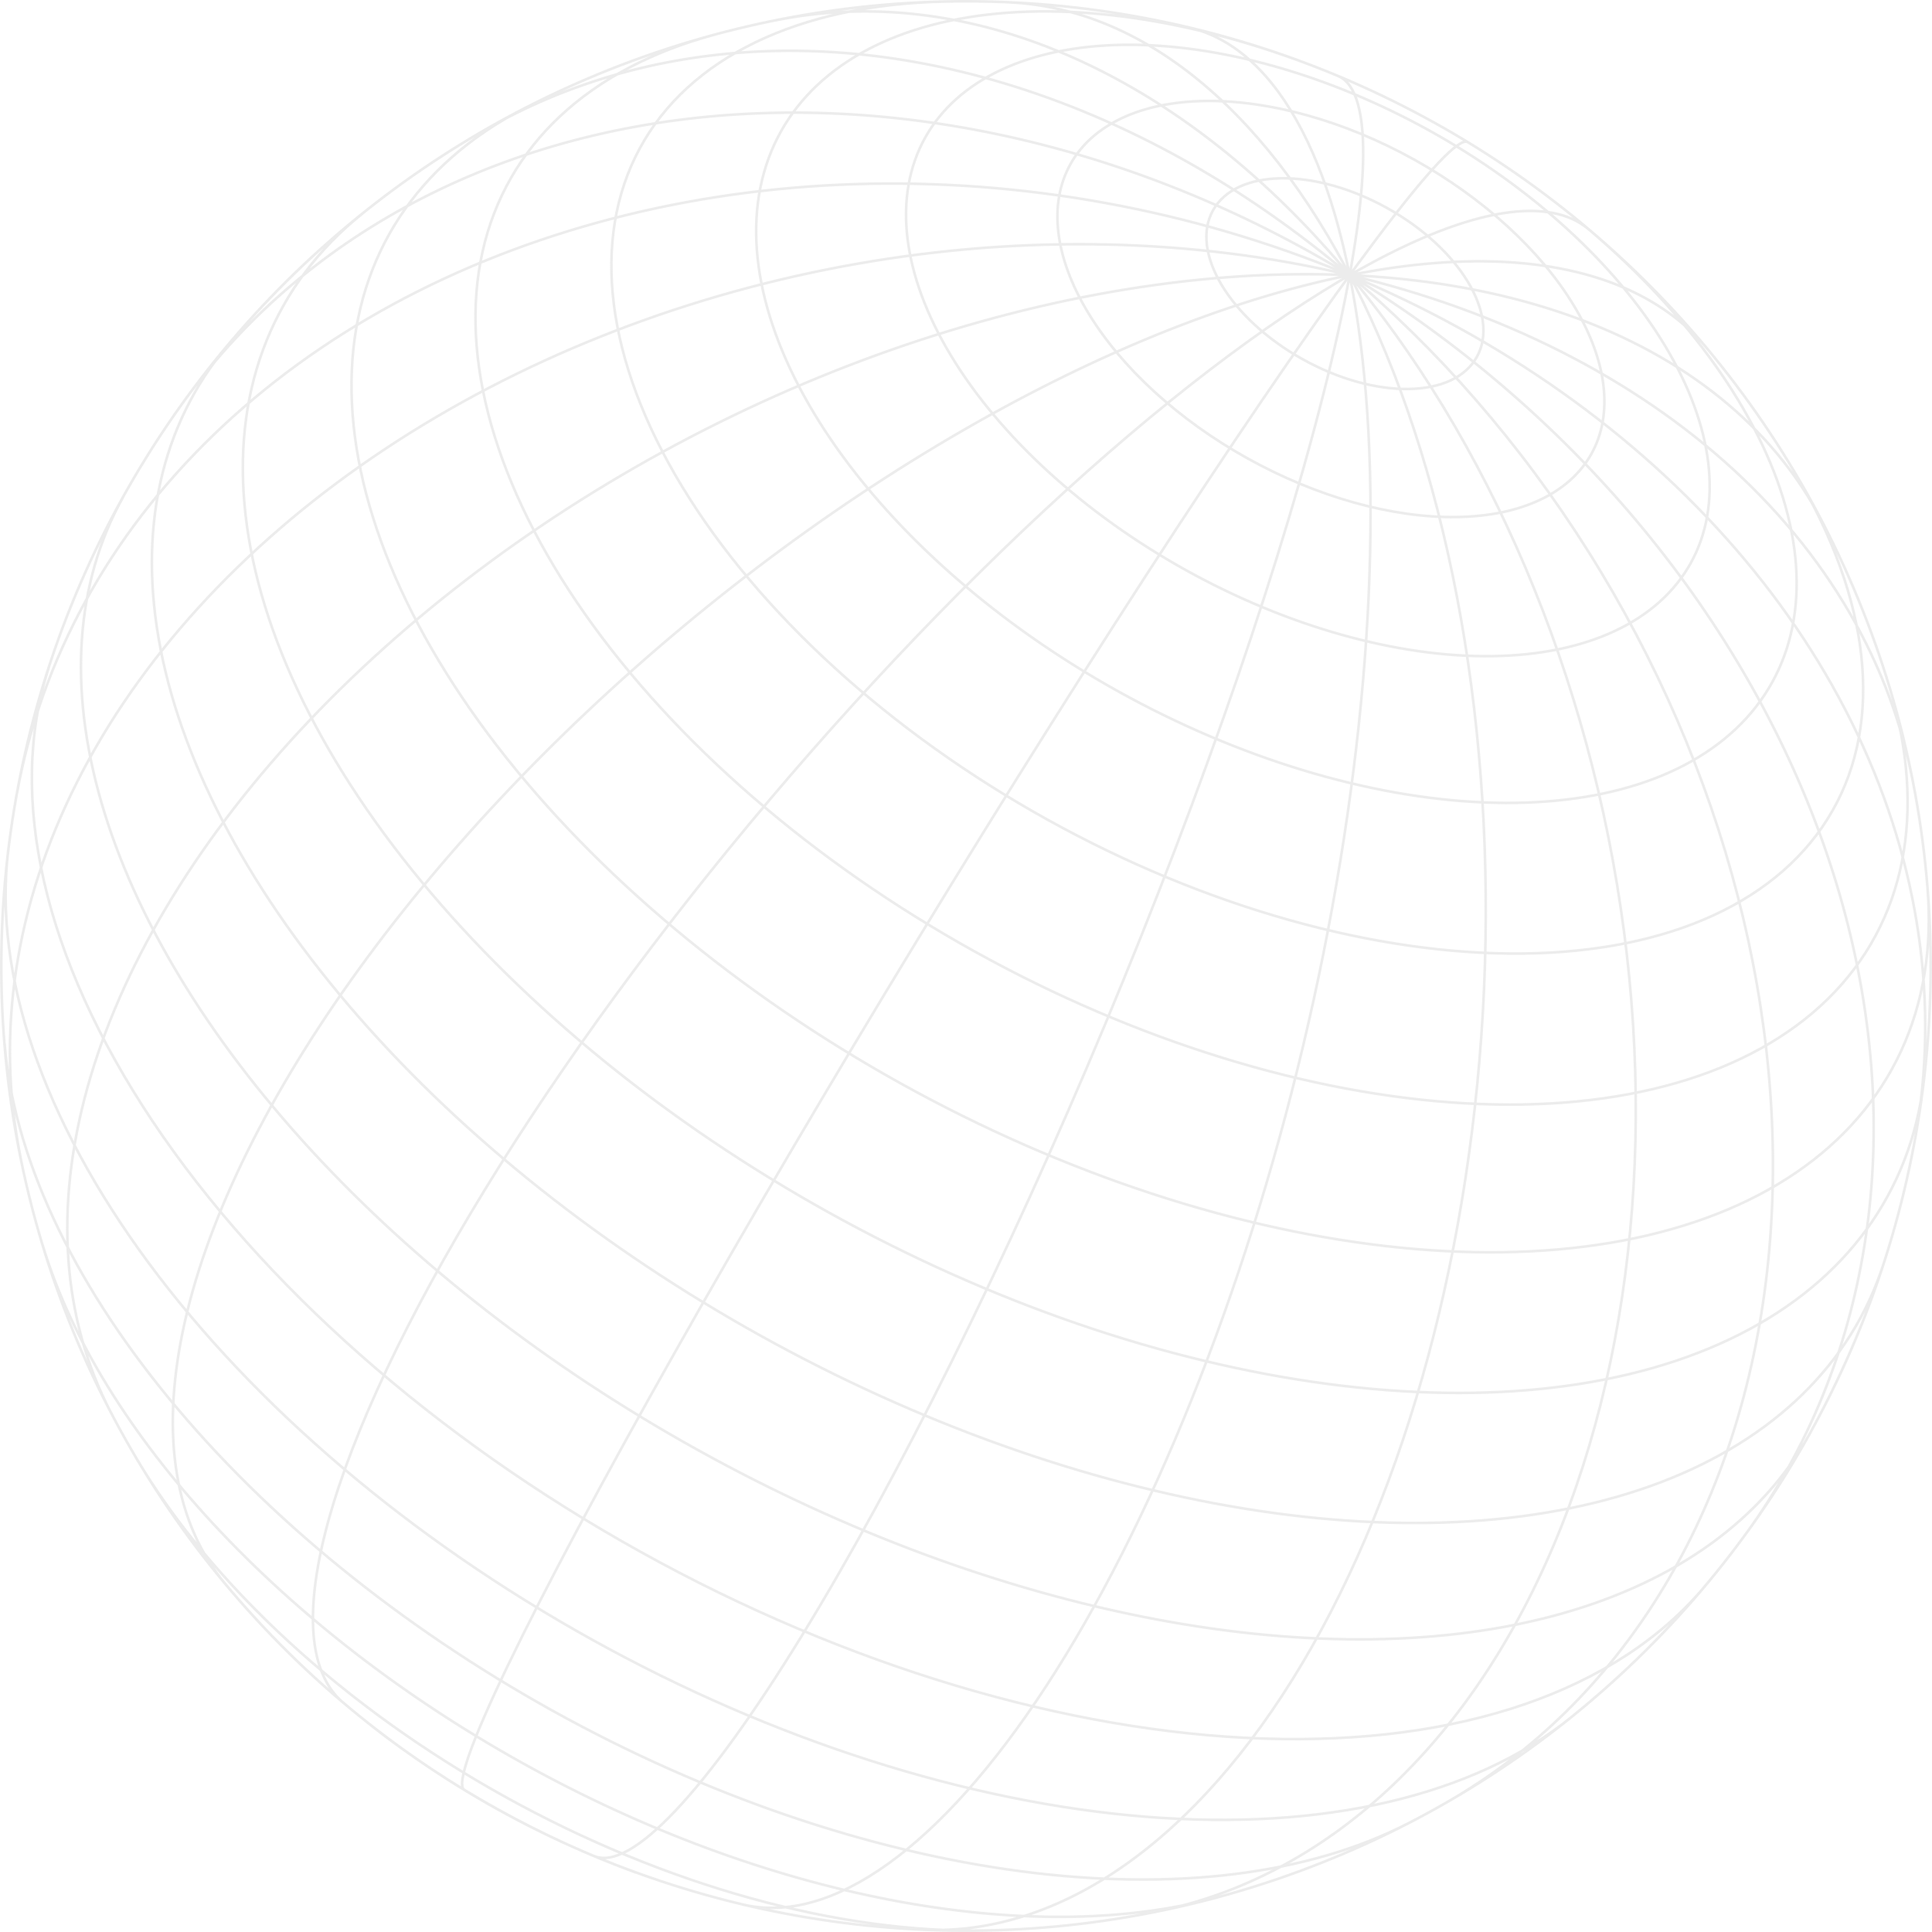
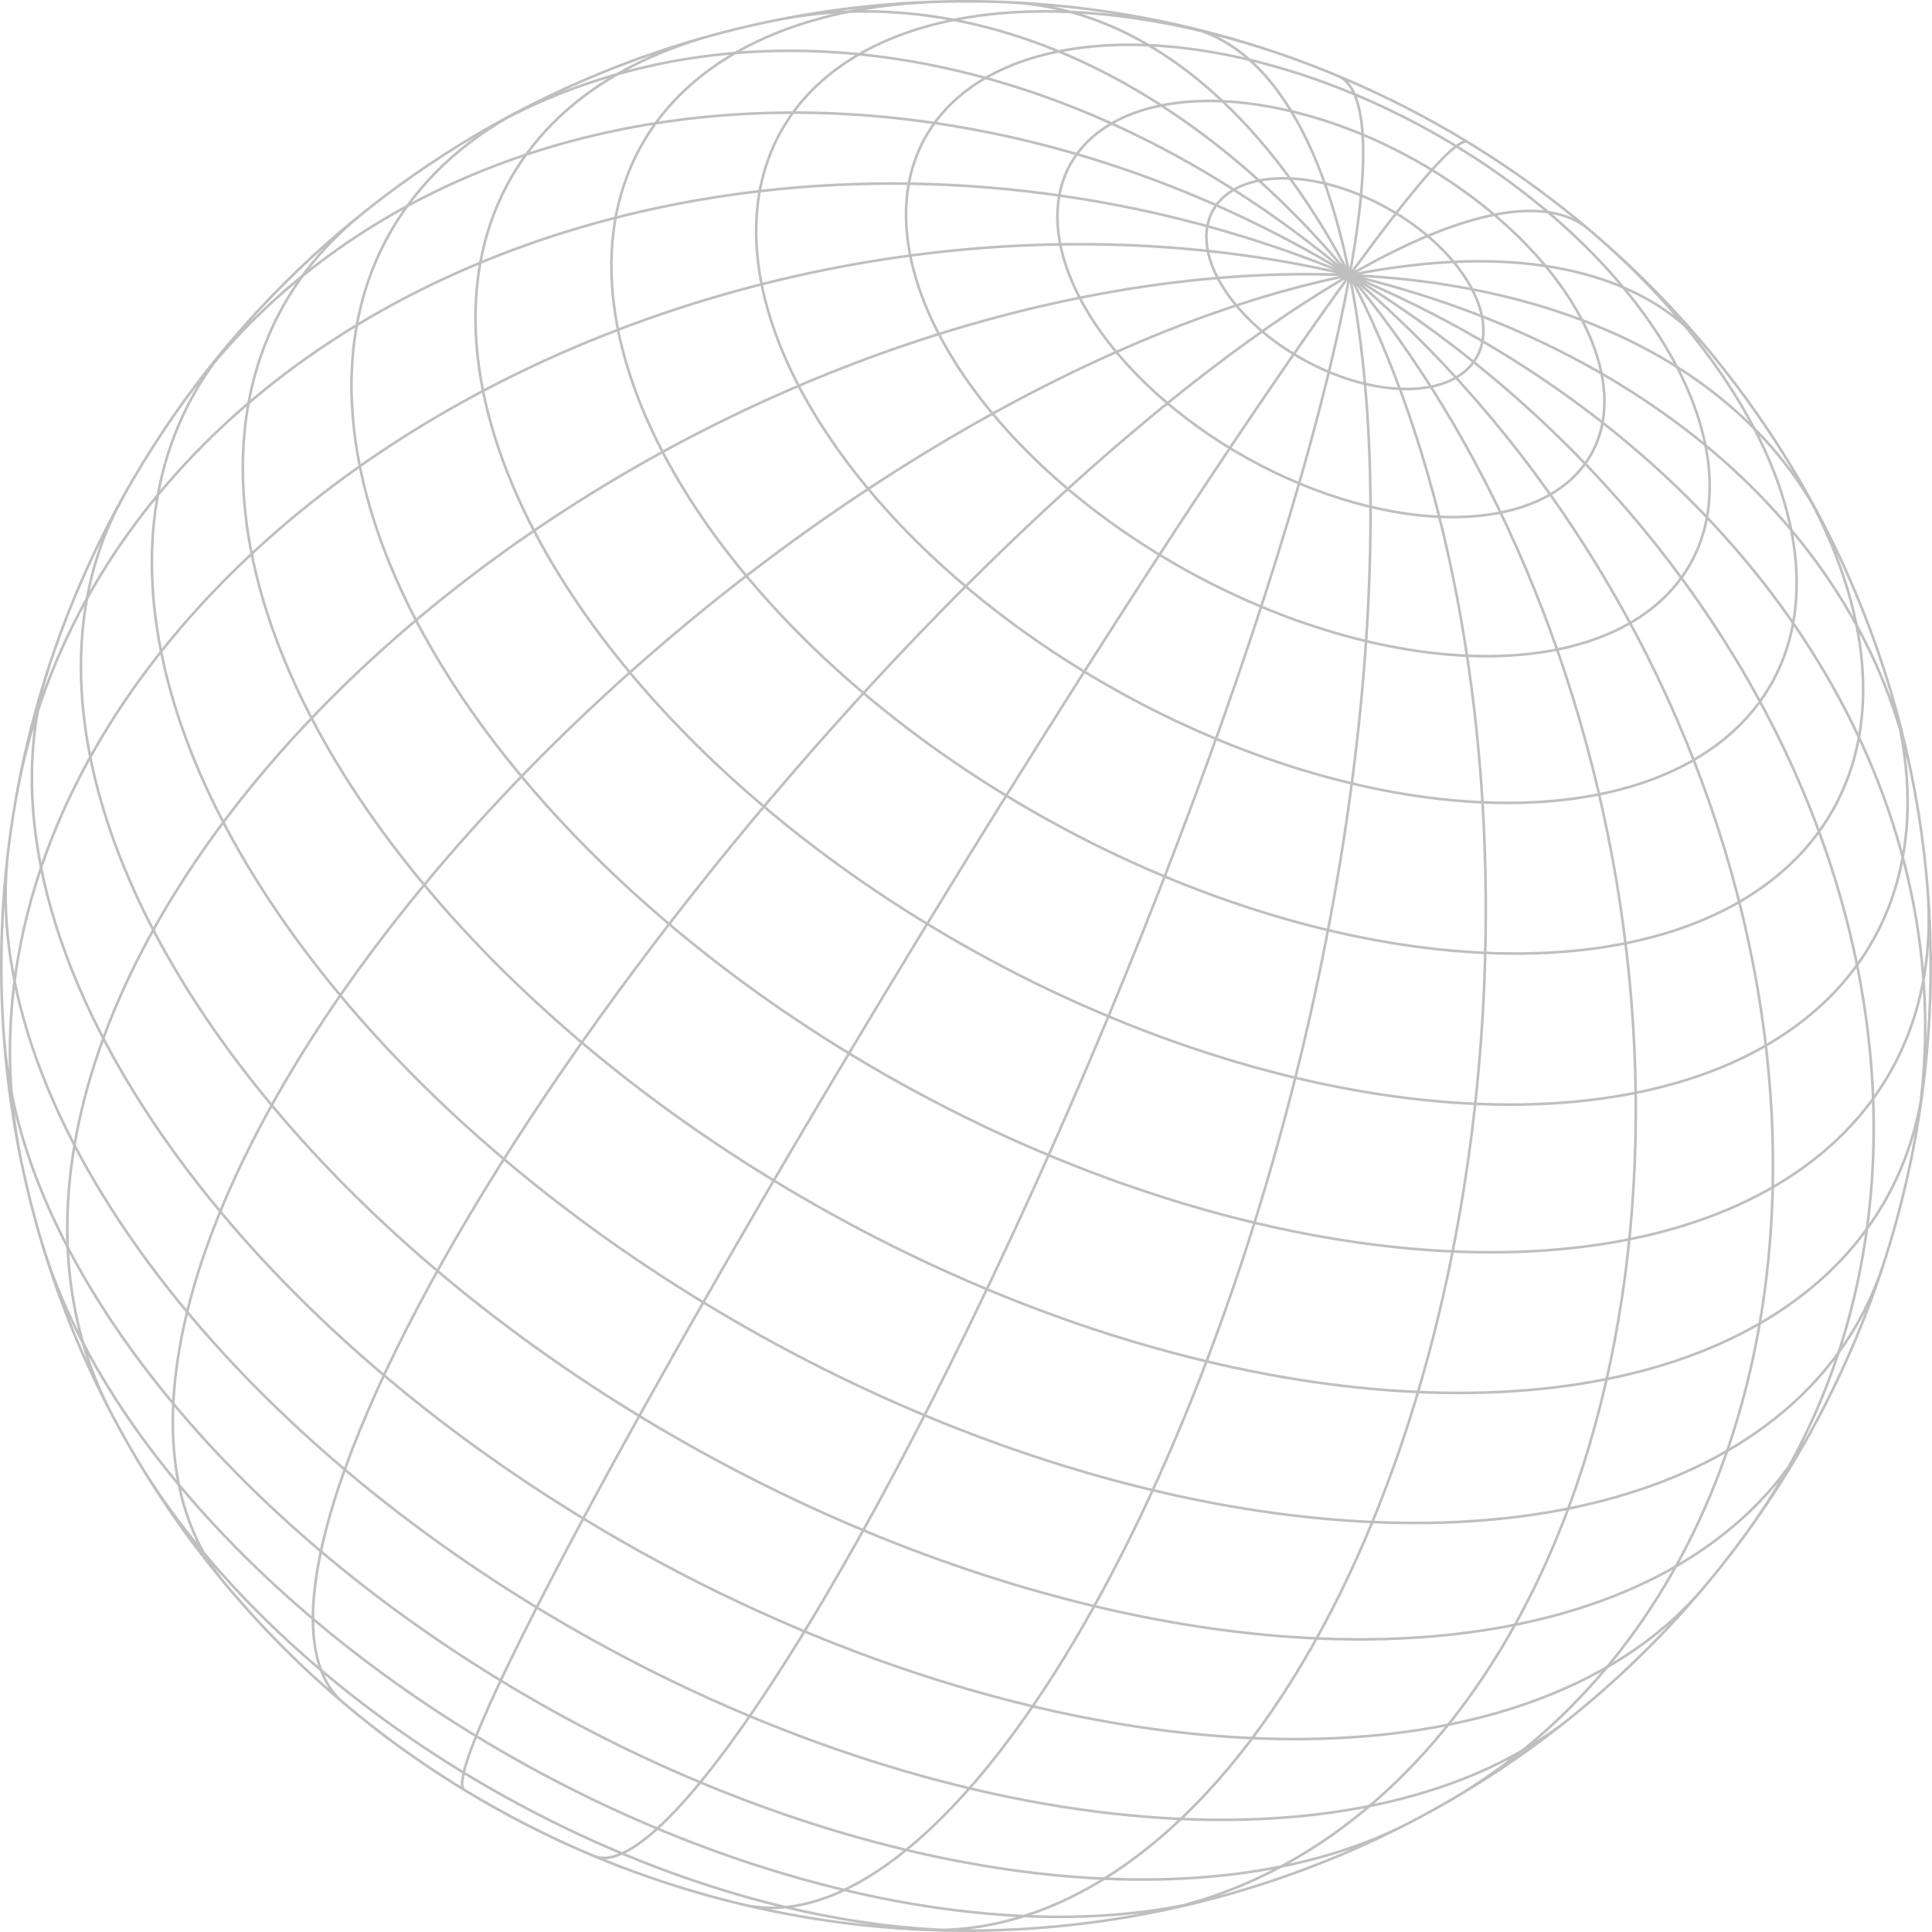
<svg xmlns="http://www.w3.org/2000/svg" preserveAspectRatio="none" overflow="visible" style="display: block;" width="340.113" height="340.111" viewBox="0 0 340.113 340.111" fill="none">
-   <path id="Vector" opacity="0.3" d="M81.74 315.096C80.28 314.206 82.94 306.639 89.433 293.143C95.927 279.646 106.034 260.702 118.733 238.206C131.431 215.71 146.276 190.465 161.778 165.011C177.286 139.545 192.901 114.775 207.048 93.163C221.208 71.558 233.404 53.885 242.413 41.928C251.428 29.958 256.936 24.133 258.396 25.023M60.413 299.741C54.347 294.608 53.45 283.571 57.805 267.743C62.172 251.922 71.649 231.85 85.278 209.568C98.907 187.286 116.223 163.572 135.47 140.819C154.725 118.053 175.227 97.045 194.922 79.897C214.629 62.755 232.831 50.071 247.711 43.139C262.592 36.206 273.623 35.259 279.697 40.38M39.606 278.782C30.861 268.283 28.308 252.958 32.181 234.335C36.054 215.712 46.242 194.444 61.703 172.671C77.162 150.898 97.358 129.386 120.259 110.299C143.161 91.212 167.961 75.23 192.154 63.949C216.36 52.674 239.108 46.487 258.136 46.023C277.158 45.571 291.777 50.845 300.511 61.337M19.483 248.584C10.959 232.248 9.541 212.562 15.378 191.517C21.216 170.472 34.102 148.812 52.725 128.699C71.36 108.594 95.078 90.754 121.507 76.964C147.936 63.174 176.152 53.951 203.298 50.176C230.457 46.406 255.593 48.253 276.185 55.507C296.777 62.762 312.106 75.201 320.629 91.536M3.552 203.425C-0.761 181.91 2.697 159.225 13.576 137.658C24.456 116.092 42.371 96.397 65.529 80.567C88.687 64.738 116.264 53.317 145.491 47.454C174.719 41.592 204.566 41.508 232.037 47.195C259.508 52.882 283.627 64.145 301.974 79.848C320.322 95.552 332.255 115.165 336.567 136.681M2.988 139.635C7.281 116.048 19.22 94.29 37.609 76.544C55.987 58.791 80.166 45.675 107.721 38.501C135.269 31.34 165.211 30.372 194.537 35.722C223.871 41.06 251.552 52.521 274.795 68.941C298.037 85.36 316.053 106.156 326.989 129.252C337.926 152.348 341.435 176.914 337.142 200.502M32.669 70.25C54.304 40.478 89.52 22.427 130.587 20.087C171.653 17.747 215.192 31.307 251.629 57.771C288.065 84.235 314.426 121.459 324.897 161.223C335.36 201 329.097 240.071 307.474 269.85M85.196 22.956C115.41 5.529 153.331 4.302 190.613 19.57C227.895 34.837 261.483 65.314 283.984 104.336C306.491 143.347 316.073 187.688 310.613 227.603C305.153 267.517 285.117 299.734 254.904 317.162M136.685 3.547C166.678 -2.464 198.955 9.309 226.424 36.293C253.893 63.277 274.289 103.228 283.145 147.389C292 191.549 288.564 236.291 273.618 271.765C258.672 307.238 233.422 330.553 203.431 336.563M177.597 0.407C201.778 1.485 224.179 20.393 239.868 52.963C255.557 85.533 263.237 129.12 261.252 174.111C259.249 219.108 247.733 261.827 229.215 292.885C210.697 323.942 186.717 340.794 162.536 339.716M209.455 4.877C225.192 8.625 236.125 29.637 239.864 63.263C243.602 96.89 239.834 140.397 229.379 184.213C218.93 228.017 202.651 268.552 184.139 296.88C165.626 325.208 146.388 339.017 130.658 335.257M235.548 13.37C242.049 16.089 241.371 35.199 233.684 66.502C225.996 97.805 211.928 138.741 194.56 180.292C177.193 221.843 157.96 260.626 141.072 288.091C124.203 315.55 111.073 329.463 104.572 326.743M111.913 329.629C95.337 323.587 79.241 314.648 65.349 303.771M173.84 339.842C147.684 340.432 117.057 331.929 88.861 316.272C60.664 300.614 37.275 279.106 23.931 256.597M214.312 334.024C181.049 343.003 134.594 334.038 92.111 310.447C49.629 286.856 17.461 252.162 7.5 219.181M247.949 320.963C230.414 330.013 206.62 332.963 179.722 329.423C152.823 325.882 124.059 316.029 97.272 301.154C70.485 286.279 46.908 267.084 29.691 246.11C12.466 225.149 2.392 203.391 0.806 183.722M276.456 302.429C259.32 316.199 232.98 322.329 201.709 319.826C170.436 317.321 136.073 306.329 104.208 288.635C72.344 270.94 44.847 247.581 26.19 222.36C7.534 197.138 -1.186 171.537 1.444 149.713M300.053 279.341C284.635 297.689 257.004 307.204 222.463 306.063C187.916 304.934 148.862 293.23 112.794 273.201C76.726 253.172 46.146 226.209 26.925 197.48C7.705 168.75 1.175 140.266 8.592 117.491M318.532 252.505C310.227 267.459 295.214 278.323 275 284.041C254.774 289.753 230.071 290.102 203.351 285.038C176.63 279.975 148.848 269.698 122.779 255.221C96.709 240.744 73.298 222.595 54.875 202.589C36.453 182.585 23.678 161.424 17.846 141.242C12.003 121.054 13.306 102.562 21.604 87.619M318.532 252.505C296.662 291.88 260.047 320.957 216.742 333.339C195.299 339.47 172.859 341.316 150.703 338.773C128.547 336.23 107.109 329.348 87.613 318.519C48.24 296.65 19.163 260.042 6.771 216.742C0.641 195.299 -1.206 172.859 1.337 150.703C3.88 128.547 10.763 107.108 21.592 87.612C43.461 48.24 80.069 19.162 123.369 6.772C144.812 0.641 167.252 -1.206 189.408 1.337C211.564 3.88 233.002 10.762 252.498 21.591C291.871 43.46 320.949 80.069 333.34 123.369C345.721 166.675 340.395 213.126 318.532 252.505ZM331.543 222.633C325.875 240.053 312.307 253.324 292.397 260.928C272.493 268.519 247.07 270.137 219.041 265.571C191.005 261.017 161.499 250.466 133.923 235.152C106.334 219.832 81.792 200.371 63.106 178.98C44.421 157.589 32.335 135.158 28.27 114.257C24.192 93.349 28.297 74.822 40.083 60.783M338.66 190.41C336.305 209.907 325.01 225.411 306.262 234.899C287.508 244.401 262.16 247.428 233.558 243.608C204.955 239.788 174.421 229.286 145.958 213.48C117.494 197.674 92.438 177.307 74.075 155.046C55.713 132.786 44.883 109.67 43.034 88.728C41.185 67.785 48.374 50.002 63.673 37.708M339.33 156.402C341.03 177.469 332.899 195.031 316.17 206.436C299.443 217.841 275.027 222.482 246.592 219.646C218.158 216.811 187.267 206.665 158.573 190.732C129.879 174.798 104.925 153.931 87.499 131.301C70.061 108.663 61.094 85.485 61.932 65.256C62.771 45.027 73.392 28.848 92.162 19.149M332.636 120.944C339.283 142.977 335.45 162.417 321.801 175.834C308.152 189.251 285.57 195.769 258.05 194.236C230.542 192.709 199.878 183.214 171.5 167.456C143.122 151.697 118.863 130.693 103.014 108.143C87.177 85.6 80.773 62.987 84.947 44.308C89.12 25.629 103.602 12.086 125.812 6.093M316.181 83.514C329.285 105.653 331.593 126.944 322.579 142.745C313.566 158.546 293.974 167.582 268.086 167.861C242.192 168.152 212.093 159.671 184.371 144.277C156.648 128.882 133.538 107.816 120.097 85.682C106.656 63.547 103.961 42.151 112.61 26.148C121.258 10.145 140.551 0.847 166.271 0.269M274.767 36.358C293.321 50.889 306.843 68.014 312.857 84.577C318.858 101.134 316.938 116.01 307.431 126.434C297.923 136.858 281.492 142.118 261.165 141.256C240.837 140.395 218.005 133.454 196.903 121.737C175.79 110.012 157.84 94.307 146.363 77.507C134.886 60.707 130.666 43.979 134.488 30.398C138.311 16.817 149.912 7.317 167.151 3.666C184.377 0.007 206.073 2.44 228.216 10.507M297.641 99.126C291.947 109.38 279.376 115.274 262.714 115.51C246.04 115.74 226.639 110.291 208.769 100.368C190.887 90.438 176.006 76.849 167.399 62.581C158.78 48.306 157.143 34.539 162.843 24.273C168.537 14.02 181.108 8.127 197.77 7.89C214.443 7.66 233.844 13.108 251.715 23.032C269.584 32.956 284.478 46.55 293.085 60.818C301.692 75.087 303.334 88.873 297.641 99.126ZM280.168 79.872C276.289 86.856 267.737 90.866 256.397 91.022C245.056 91.178 231.838 87.477 219.678 80.724C207.517 73.972 197.381 64.719 191.526 54.998C185.664 45.29 184.546 35.911 188.424 28.926C192.303 21.94 200.855 17.932 212.195 17.776C223.535 17.62 236.754 21.321 248.915 28.073C261.076 34.826 271.211 44.079 277.067 53.799C282.929 63.508 284.047 72.887 280.168 79.872ZM259.988 62.832C255.899 70.194 242.188 70.384 229.36 63.26C216.531 56.136 209.444 44.397 213.532 37.035C217.621 29.674 231.332 29.483 244.16 36.607C256.989 43.731 264.075 55.47 259.988 62.832Z" stroke="#BFBFBF" stroke-width="0.46" />
+   <path id="Vector" d="M81.74 315.096C80.28 314.206 82.94 306.639 89.433 293.143C95.927 279.646 106.034 260.702 118.733 238.206C131.431 215.71 146.276 190.465 161.778 165.011C177.286 139.545 192.901 114.775 207.048 93.163C221.208 71.558 233.404 53.885 242.413 41.928C251.428 29.958 256.936 24.133 258.396 25.023M60.413 299.741C54.347 294.608 53.45 283.571 57.805 267.743C62.172 251.922 71.649 231.85 85.278 209.568C98.907 187.286 116.223 163.572 135.47 140.819C154.725 118.053 175.227 97.045 194.922 79.897C214.629 62.755 232.831 50.071 247.711 43.139C262.592 36.206 273.623 35.259 279.697 40.38M39.606 278.782C30.861 268.283 28.308 252.958 32.181 234.335C36.054 215.712 46.242 194.444 61.703 172.671C77.162 150.898 97.358 129.386 120.259 110.299C143.161 91.212 167.961 75.23 192.154 63.949C216.36 52.674 239.108 46.487 258.136 46.023C277.158 45.571 291.777 50.845 300.511 61.337M19.483 248.584C10.959 232.248 9.541 212.562 15.378 191.517C21.216 170.472 34.102 148.812 52.725 128.699C71.36 108.594 95.078 90.754 121.507 76.964C147.936 63.174 176.152 53.951 203.298 50.176C230.457 46.406 255.593 48.253 276.185 55.507C296.777 62.762 312.106 75.201 320.629 91.536M3.552 203.425C-0.761 181.91 2.697 159.225 13.576 137.658C24.456 116.092 42.371 96.397 65.529 80.567C88.687 64.738 116.264 53.317 145.491 47.454C174.719 41.592 204.566 41.508 232.037 47.195C259.508 52.882 283.627 64.145 301.974 79.848C320.322 95.552 332.255 115.165 336.567 136.681M2.988 139.635C7.281 116.048 19.22 94.29 37.609 76.544C55.987 58.791 80.166 45.675 107.721 38.501C135.269 31.34 165.211 30.372 194.537 35.722C223.871 41.06 251.552 52.521 274.795 68.941C298.037 85.36 316.053 106.156 326.989 129.252C337.926 152.348 341.435 176.914 337.142 200.502M32.669 70.25C54.304 40.478 89.52 22.427 130.587 20.087C171.653 17.747 215.192 31.307 251.629 57.771C288.065 84.235 314.426 121.459 324.897 161.223C335.36 201 329.097 240.071 307.474 269.85M85.196 22.956C115.41 5.529 153.331 4.302 190.613 19.57C227.895 34.837 261.483 65.314 283.984 104.336C306.491 143.347 316.073 187.688 310.613 227.603C305.153 267.517 285.117 299.734 254.904 317.162M136.685 3.547C166.678 -2.464 198.955 9.309 226.424 36.293C253.893 63.277 274.289 103.228 283.145 147.389C292 191.549 288.564 236.291 273.618 271.765C258.672 307.238 233.422 330.553 203.431 336.563M177.597 0.407C201.778 1.485 224.179 20.393 239.868 52.963C255.557 85.533 263.237 129.12 261.252 174.111C259.249 219.108 247.733 261.827 229.215 292.885C210.697 323.942 186.717 340.794 162.536 339.716M209.455 4.877C225.192 8.625 236.125 29.637 239.864 63.263C243.602 96.89 239.834 140.397 229.379 184.213C218.93 228.017 202.651 268.552 184.139 296.88C165.626 325.208 146.388 339.017 130.658 335.257M235.548 13.37C242.049 16.089 241.371 35.199 233.684 66.502C225.996 97.805 211.928 138.741 194.56 180.292C177.193 221.843 157.96 260.626 141.072 288.091C124.203 315.55 111.073 329.463 104.572 326.743M111.913 329.629C95.337 323.587 79.241 314.648 65.349 303.771M173.84 339.842C147.684 340.432 117.057 331.929 88.861 316.272C60.664 300.614 37.275 279.106 23.931 256.597M214.312 334.024C181.049 343.003 134.594 334.038 92.111 310.447C49.629 286.856 17.461 252.162 7.5 219.181M247.949 320.963C230.414 330.013 206.62 332.963 179.722 329.423C152.823 325.882 124.059 316.029 97.272 301.154C70.485 286.279 46.908 267.084 29.691 246.11C12.466 225.149 2.392 203.391 0.806 183.722M276.456 302.429C259.32 316.199 232.98 322.329 201.709 319.826C170.436 317.321 136.073 306.329 104.208 288.635C72.344 270.94 44.847 247.581 26.19 222.36C7.534 197.138 -1.186 171.537 1.444 149.713M300.053 279.341C284.635 297.689 257.004 307.204 222.463 306.063C187.916 304.934 148.862 293.23 112.794 273.201C76.726 253.172 46.146 226.209 26.925 197.48C7.705 168.75 1.175 140.266 8.592 117.491M318.532 252.505C310.227 267.459 295.214 278.323 275 284.041C254.774 289.753 230.071 290.102 203.351 285.038C176.63 279.975 148.848 269.698 122.779 255.221C96.709 240.744 73.298 222.595 54.875 202.589C36.453 182.585 23.678 161.424 17.846 141.242C12.003 121.054 13.306 102.562 21.604 87.619M318.532 252.505C296.662 291.88 260.047 320.957 216.742 333.339C195.299 339.47 172.859 341.316 150.703 338.773C128.547 336.23 107.109 329.348 87.613 318.519C48.24 296.65 19.163 260.042 6.771 216.742C0.641 195.299 -1.206 172.859 1.337 150.703C3.88 128.547 10.763 107.108 21.592 87.612C43.461 48.24 80.069 19.162 123.369 6.772C144.812 0.641 167.252 -1.206 189.408 1.337C211.564 3.88 233.002 10.762 252.498 21.591C291.871 43.46 320.949 80.069 333.34 123.369C345.721 166.675 340.395 213.126 318.532 252.505ZM331.543 222.633C325.875 240.053 312.307 253.324 292.397 260.928C272.493 268.519 247.07 270.137 219.041 265.571C191.005 261.017 161.499 250.466 133.923 235.152C106.334 219.832 81.792 200.371 63.106 178.98C44.421 157.589 32.335 135.158 28.27 114.257C24.192 93.349 28.297 74.822 40.083 60.783M338.66 190.41C336.305 209.907 325.01 225.411 306.262 234.899C287.508 244.401 262.16 247.428 233.558 243.608C204.955 239.788 174.421 229.286 145.958 213.48C117.494 197.674 92.438 177.307 74.075 155.046C55.713 132.786 44.883 109.67 43.034 88.728C41.185 67.785 48.374 50.002 63.673 37.708M339.33 156.402C341.03 177.469 332.899 195.031 316.17 206.436C299.443 217.841 275.027 222.482 246.592 219.646C218.158 216.811 187.267 206.665 158.573 190.732C129.879 174.798 104.925 153.931 87.499 131.301C70.061 108.663 61.094 85.485 61.932 65.256C62.771 45.027 73.392 28.848 92.162 19.149M332.636 120.944C339.283 142.977 335.45 162.417 321.801 175.834C308.152 189.251 285.57 195.769 258.05 194.236C230.542 192.709 199.878 183.214 171.5 167.456C143.122 151.697 118.863 130.693 103.014 108.143C87.177 85.6 80.773 62.987 84.947 44.308C89.12 25.629 103.602 12.086 125.812 6.093M316.181 83.514C329.285 105.653 331.593 126.944 322.579 142.745C313.566 158.546 293.974 167.582 268.086 167.861C242.192 168.152 212.093 159.671 184.371 144.277C156.648 128.882 133.538 107.816 120.097 85.682C106.656 63.547 103.961 42.151 112.61 26.148C121.258 10.145 140.551 0.847 166.271 0.269M274.767 36.358C293.321 50.889 306.843 68.014 312.857 84.577C318.858 101.134 316.938 116.01 307.431 126.434C297.923 136.858 281.492 142.118 261.165 141.256C240.837 140.395 218.005 133.454 196.903 121.737C175.79 110.012 157.84 94.307 146.363 77.507C134.886 60.707 130.666 43.979 134.488 30.398C138.311 16.817 149.912 7.317 167.151 3.666C184.377 0.007 206.073 2.44 228.216 10.507M297.641 99.126C291.947 109.38 279.376 115.274 262.714 115.51C246.04 115.74 226.639 110.291 208.769 100.368C190.887 90.438 176.006 76.849 167.399 62.581C158.78 48.306 157.143 34.539 162.843 24.273C168.537 14.02 181.108 8.127 197.77 7.89C214.443 7.66 233.844 13.108 251.715 23.032C269.584 32.956 284.478 46.55 293.085 60.818C301.692 75.087 303.334 88.873 297.641 99.126ZM280.168 79.872C276.289 86.856 267.737 90.866 256.397 91.022C245.056 91.178 231.838 87.477 219.678 80.724C207.517 73.972 197.381 64.719 191.526 54.998C185.664 45.29 184.546 35.911 188.424 28.926C192.303 21.94 200.855 17.932 212.195 17.776C223.535 17.62 236.754 21.321 248.915 28.073C261.076 34.826 271.211 44.079 277.067 53.799C282.929 63.508 284.047 72.887 280.168 79.872ZM259.988 62.832C255.899 70.194 242.188 70.384 229.36 63.26C216.531 56.136 209.444 44.397 213.532 37.035C217.621 29.674 231.332 29.483 244.16 36.607C256.989 43.731 264.075 55.47 259.988 62.832Z" stroke="#BFBFBF" stroke-width="0.46" />
</svg>
